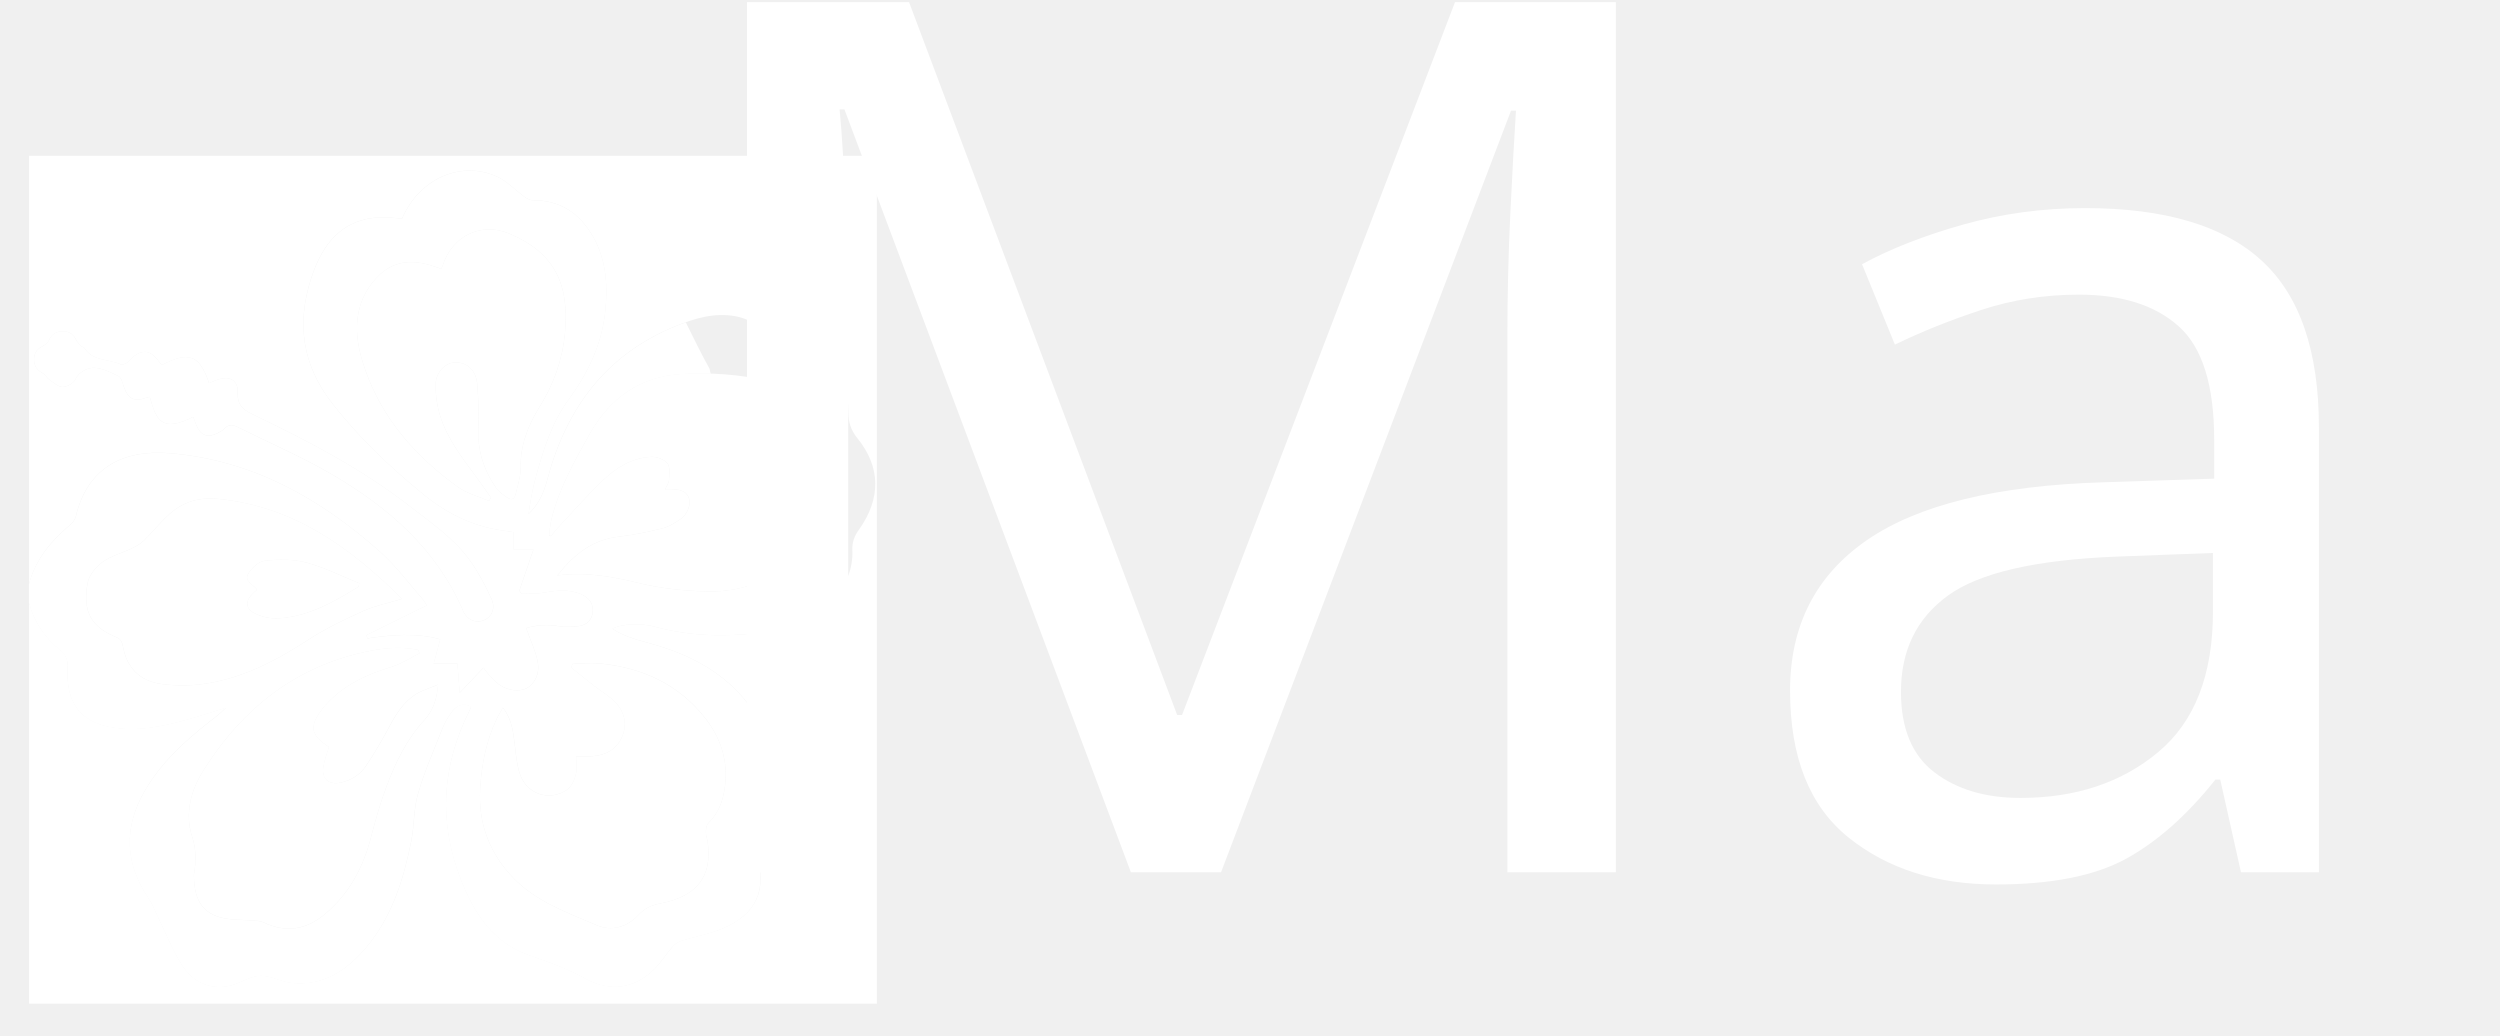
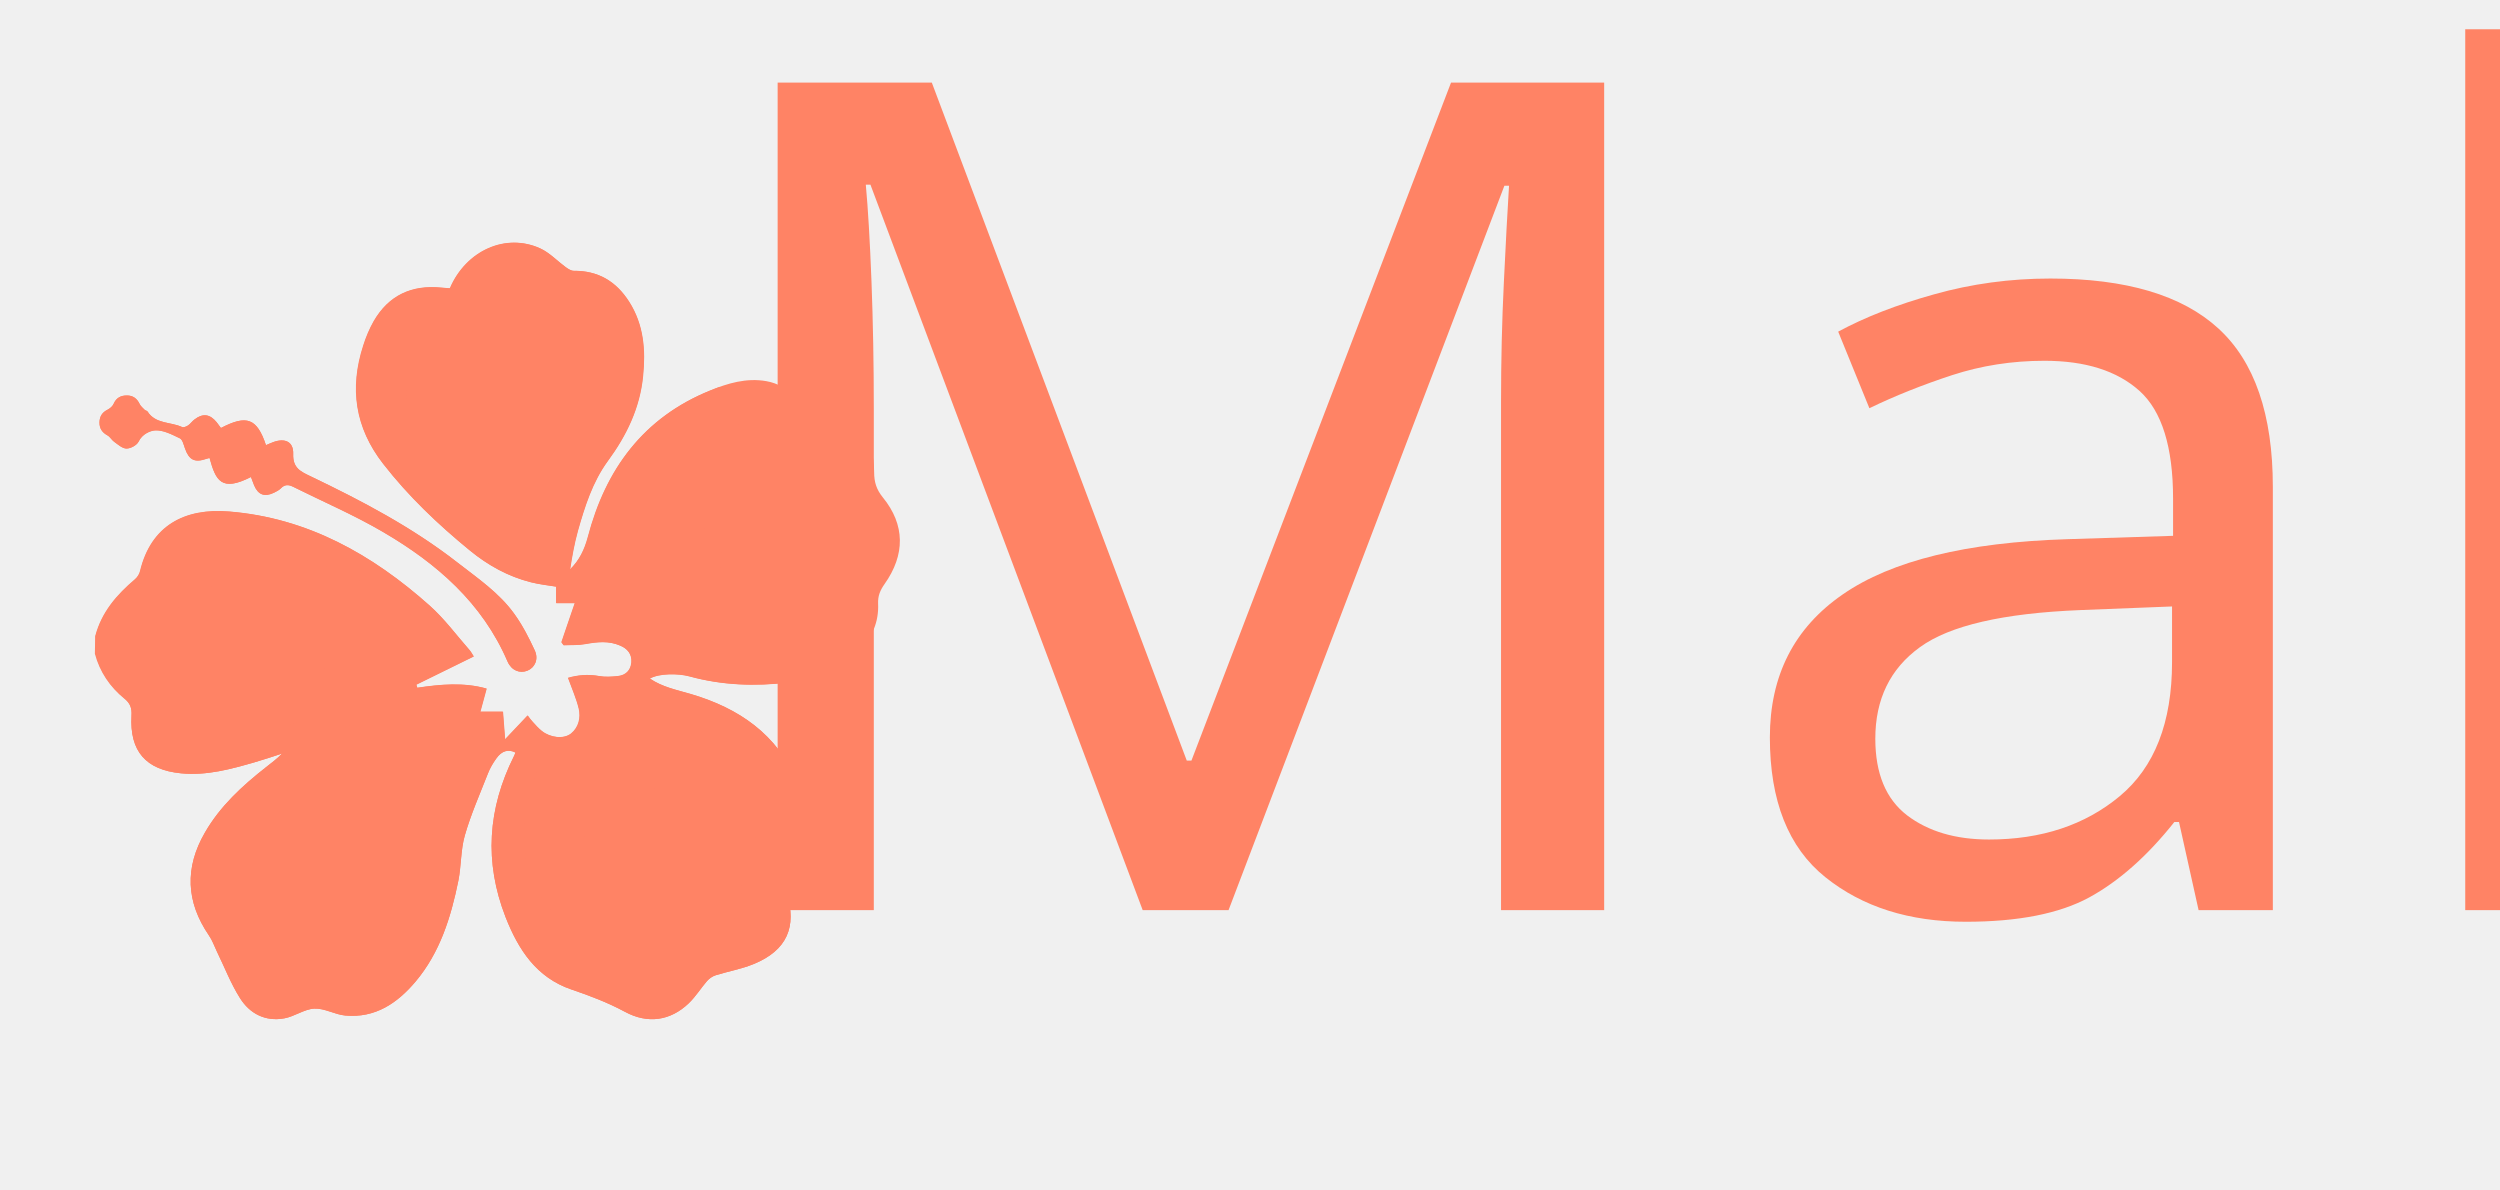
- <svg xmlns="http://www.w3.org/2000/svg" version="1.1" x="0px" y="0px" viewBox="0 0 386.37 160.07" style="enable-background:new 0 0 386.37 160.07;" xml:space="preserve">
+ <svg xmlns="http://www.w3.org/2000/svg" version="1.1" id="Layer_1" x="0px" y="0px" viewBox="0 0 151.52 72.11" style="enable-background:new 0 0 151.52 72.11;" xml:space="preserve">
  <style type="text/css">
- 	.st0{fill:#FFFFFF;}
+ 	.st0{fill:#FF8365;}
	.st1{font-family:'Boomville-Regular';}
- 	.st2{font-size:188.327px;}
+ 	.st2{font-size:70.248px;}
</style>
-   <g id="Layer_2">
- </g>
-   <g id="Layer_1">
+   <g>
    <g>
-       <path class="st0" d="M4.49,90.25c0-22.06,0-44.11,0-66.17c43.68,0,87.35,0,131.03,0c0,43.68,0,87.35,0,131.03    c-43.68,0-87.35,0-131.03,0c0-20.66,0-41.32,0-61.98c0.79,2.96,2.44,5.38,4.78,7.3c0.93,0.76,1.26,1.52,1.19,2.75    c-0.32,5.78,2.3,8.83,8.06,9.38c4.1,0.39,8.04-0.67,11.93-1.8c1.5-0.44,2.99-0.94,4.48-1.41c-0.82,0.87-1.73,1.54-2.62,2.23    c-3.86,3.03-7.44,6.33-9.93,10.63c-3.29,5.69-3.09,11.26,0.65,16.7c0.55,0.81,0.89,1.76,1.33,2.65c1.23,2.53,2.26,5.19,3.76,7.55    c1.59,2.51,4.12,3.83,7.18,3.27c1.67-0.31,3.23-1.51,4.88-1.59c1.65-0.08,3.33,0.97,5.03,1.12c4.84,0.44,8.42-1.98,11.39-5.5    c4-4.74,5.76-10.47,6.96-16.4c0.49-2.42,0.36-5,1.05-7.35c1-3.45,2.46-6.77,3.78-10.12c0.33-0.84,0.81-1.65,1.33-2.39    c0.88-1.26,1.95-1.56,3.11-0.97c-0.08,0.19-0.14,0.39-0.24,0.58c-4.27,8.51-4.86,17.18-1.36,26.13    c2.08,5.33,5.05,9.85,10.68,11.76c3,1.02,5.89,2.1,8.69,3.63c3.76,2.05,7.44,1.43,10.37-1.36c1.12-1.07,1.95-2.44,2.97-3.62    c0.36-0.41,0.89-0.77,1.41-0.93c2.07-0.65,4.25-1.03,6.24-1.85c5.31-2.19,7.03-6,5.31-11.46c-0.25-0.79-0.09-1.15,0.55-1.58    c1.83-1.24,2.83-3.03,3.16-5.2c0.61-3.99-0.49-7.7-2-11.3c-3.25-7.76-9.49-12-17.27-14.3c-2.28-0.67-4.63-1.14-6.69-2.51    c1.51-0.85,4.59-0.85,6.46-0.34c5.29,1.45,10.64,1.63,16.06,0.99c4.43-0.52,8.32-2.16,11.52-5.29c2.1-2.06,3.16-4.6,3.04-7.52    c-0.05-1.28,0.34-2.2,1.05-3.2c3.39-4.77,3.34-9.63-0.26-14.07c-1.04-1.28-1.41-2.5-1.41-4.1c0.01-5.73-2.91-9.4-8.47-10.85    c-0.84-0.22-1.73-0.25-2.55-0.5c-0.66-0.2-1.39-0.47-1.87-0.94c-1.32-1.3-2.79-2.17-4.63-2.49c-3.24-0.57-6.25,0.35-9.15,1.53    c-10.83,4.4-16.97,12.77-19.88,23.8c-0.53,2-1.36,3.79-2.89,5.26c0.31-2.12,0.69-4.21,1.27-6.24c1.14-3.98,2.38-7.96,4.85-11.34    c3.05-4.16,5.22-8.64,5.75-13.81c0.43-4.23,0.12-8.34-2.25-12.09c-2.11-3.33-5.05-5.05-9.02-5.03c-0.43,0-0.92-0.31-1.3-0.59    c-1.4-1.01-2.63-2.37-4.17-3.06c-5.61-2.55-12.04,0.35-14.67,6.49c-0.44-0.04-0.92-0.07-1.39-0.12c-4.8-0.47-8.55,1.23-10.98,5.46    c-0.71,1.23-1.25,2.59-1.69,3.94c-2.25,6.95-1.35,13.33,3.22,19.21c4.12,5.31,8.93,9.86,14.1,14.1c2.95,2.42,6.18,4.21,9.87,5.15    c1.37,0.35,2.8,0.5,4.15,0.73c0,0.92,0,1.8,0,2.69c1.17,0,2.23,0,3.02,0c-0.74,2.16-1.46,4.25-2.17,6.34    c0.11,0.16,0.23,0.33,0.34,0.49c1.17-0.06,2.37,0.02,3.51-0.19c1.92-0.36,3.81-0.55,5.65,0.23c1.17,0.49,1.96,1.38,1.84,2.72    c-0.11,1.28-0.92,2.09-2.18,2.23c-1.02,0.12-2.08,0.19-3.08,0.01c-1.79-0.32-3.49-0.16-5.03,0.3c0.62,1.72,1.35,3.31,1.74,4.98    c0.35,1.49,0.01,3.03-1.25,4.04c-1.2,0.96-3.37,0.7-4.78-0.39c-0.54-0.42-1.01-0.96-1.49-1.46c-0.26-0.28-0.47-0.6-0.82-1.05    c-1.17,1.23-2.26,2.38-3.67,3.88c-0.13-1.69-0.23-3.02-0.35-4.51c-1.09,0-2.24,0-3.67,0c0.36-1.35,0.68-2.53,1.01-3.76    c-3.71-1.04-7.47-0.7-11.25-0.14c-0.05-0.17-0.11-0.34-0.16-0.51c3.09-1.52,6.17-3.04,9.33-4.59c-0.18-0.28-0.37-0.67-0.65-0.98    c-2.15-2.45-4.11-5.13-6.53-7.28c-9.3-8.29-19.82-14.2-32.5-15.26c-7.31-0.61-12.77,2.3-14.54,9.71c-0.11,0.47-0.43,0.97-0.8,1.28    C7.98,83.51,5.51,86.37,4.49,90.25z M29.86,64.42c0.17,0.45,0.32,0.89,0.5,1.33c0.66,1.56,1.73,1.96,3.25,1.2    c0.39-0.19,0.8-0.4,1.09-0.71c0.62-0.65,1.24-0.63,1.98-0.26c4.9,2.45,9.96,4.61,14.68,7.37c8.67,5.08,16.09,11.49,20.2,21.03    c0.63,1.47,1.98,1.98,3.21,1.49c1.21-0.48,1.87-1.83,1.2-3.29c-0.93-2.04-1.99-4.07-3.29-5.89c-2.46-3.45-5.97-5.82-9.27-8.39    c-7.33-5.71-15.5-10-23.82-14c-1.6-0.77-2.93-1.33-2.85-3.63c0.07-2.02-1.35-2.65-3.27-1.93c-0.39,0.14-0.77,0.32-1.16,0.48    c-1.46-4.38-3.12-4.98-7.32-2.79c-0.23-0.31-0.45-0.63-0.7-0.92c-1.11-1.34-2.26-1.48-3.63-0.42c-0.38,0.29-0.66,0.71-1.04,0.98    c-0.27,0.18-0.72,0.36-0.96,0.25c-1.86-0.85-4.3-0.45-5.61-2.53c-0.08-0.13-0.33-0.14-0.44-0.26c-0.3-0.3-0.65-0.59-0.82-0.96    c-0.42-0.88-1.06-1.36-2.04-1.36c-1,0-1.73,0.37-2.17,1.35C7.4,52.94,6.98,53.3,6.58,53.5c-0.89,0.44-1.31,1.1-1.32,2.07    c0,0.96,0.43,1.62,1.3,2.08c0.43,0.23,0.69,0.77,1.1,1.05c0.64,0.44,1.35,1.1,2.02,1.1c0.67,0,1.67-0.55,1.95-1.14    c0.57-1.23,1.91-1.77,2.67-1.81c1.33-0.07,2.75,0.67,4.02,1.29c0.44,0.21,0.62,1.05,0.82,1.64c0.67,1.9,1.59,2.36,3.51,1.68    c0.16-0.06,0.33-0.09,0.49-0.14C24.16,65.04,25.06,66.87,29.86,64.42z" />
-       <path class="st0" d="M101.35,99.69c-2.28-0.67-4.63-1.14-6.69-2.51c1.51-0.85,4.59-0.85,6.46-0.34    c5.29,1.45,10.64,1.63,16.06,0.99c2-0.24,3.89-0.71,5.65-1.44c-0.01-2.75-1.28-5.49-2.35-8.17c-3.39,2.27-7.24,3.3-11.31,3.19    c-3.46-0.1-6.97-0.46-10.32-1.27c-4.1-1-8.14-1.79-12.71-1.21c2.61-3.31,5.45-5.53,9.51-5.99c2.28-0.26,4.54-0.74,6.77-1.3    c0.98-0.24,1.9-0.84,2.76-1.42c1.08-0.73,1.66-2.33,1.25-3.33c-0.48-1.16-1.58-1.23-2.64-1.29c-0.26-0.01-0.52,0-1,0    c0.25-0.54,0.57-0.94,0.59-1.35c0.03-0.9,0.23-2.08-0.24-2.65c-0.52-0.64-1.72-1.05-2.59-0.99c-2.86,0.17-5.26,1.62-7.27,3.52    c-2.52,2.38-4.8,5.02-7.18,7.56c-0.34,0.37-0.63,0.78-0.95,1.17c-0.1-0.03-0.2-0.06-0.3-0.09c0.12-0.83,0.17-1.67,0.37-2.48    c1.18-4.79,3.57-9.04,5.96-13.29c3.08-5.48,7.83-8.79,14.02-9.17c1.54-0.09,3.1-0.1,4.66-0.05c-0.09-0.24-0.16-0.49-0.19-0.77    c-1.31-2.34-2.47-4.76-3.68-7.19c-0.52,0.18-1.03,0.37-1.54,0.58c-10.83,4.4-16.97,12.77-19.88,23.8c-0.53,2-1.36,3.79-2.89,5.26    c0.31-2.12,0.69-4.21,1.27-6.24c1.14-3.98,2.38-7.96,4.85-11.34c3.05-4.16,5.22-8.64,5.75-13.81c0.43-4.23,0.12-8.34-2.25-12.09    c-2.11-3.33-5.05-5.05-9.02-5.03c-0.43,0-0.92-0.31-1.3-0.59c-1.4-1.01-2.63-2.37-4.17-3.06c-5.61-2.55-12.04,0.35-14.67,6.49    c-0.44-0.04-0.92-0.07-1.39-0.12c-4.8-0.47-8.55,1.23-10.98,5.46c-0.71,1.23-1.25,2.59-1.69,3.94    c-2.25,6.95-1.35,13.33,3.22,19.21c4.12,5.31,8.93,9.86,14.1,14.1c2.95,2.42,6.18,4.21,9.87,5.15c1.37,0.35,2.8,0.5,4.15,0.73    v2.69h3.02c-0.74,2.16-1.46,4.25-2.17,6.34l0.34,0.49c1.17-0.05,2.37,0.02,3.51-0.19c1.92-0.36,3.81-0.55,5.65,0.23    c1.17,0.49,1.96,1.38,1.84,2.72c-0.11,1.28-0.92,2.09-2.18,2.23c-1.02,0.12-2.08,0.19-3.08,0.01c-1.79-0.32-3.49-0.16-5.03,0.3    c0.62,1.72,1.35,3.31,1.74,4.98c0.35,1.49,0.01,3.03-1.25,4.04c-1.2,0.96-3.37,0.7-4.78-0.39c-0.54-0.42-1.01-0.96-1.49-1.46    c-0.26-0.28-0.47-0.6-0.82-1.05c-1.17,1.23-2.26,2.38-3.67,3.88c-0.13-1.69-0.23-3.02-0.35-4.51h-3.67    c0.36-1.35,0.68-2.53,1.01-3.76c-3.71-1.04-7.47-0.7-11.25-0.14c-0.05-0.17-0.11-0.34-0.16-0.51c3.09-1.52,6.17-3.04,9.33-4.59    c-0.18-0.28-0.37-0.67-0.65-0.98c-2.15-2.45-4.11-5.13-6.53-7.28c-9.3-8.29-19.82-14.2-32.5-15.26    c-7.31-0.61-12.77,2.3-14.54,9.71c-0.11,0.47-0.43,0.97-0.8,1.28c-2.98,2.51-5.45,5.37-6.47,9.25v2.88    c0.79,2.96,2.44,5.38,4.78,7.3c0.93,0.76,1.26,1.52,1.19,2.75c-0.32,5.78,2.3,8.83,8.06,9.38c4.1,0.39,8.04-0.67,11.93-1.8    c1.5-0.44,2.99-0.94,4.48-1.41c-0.82,0.87-1.73,1.54-2.62,2.23c-3.86,3.03-7.44,6.33-9.93,10.63c-3.29,5.69-3.09,11.26,0.65,16.7    c0.55,0.81,0.89,1.76,1.33,2.65c1.23,2.53,2.26,5.19,3.76,7.55c1.59,2.51,4.12,3.83,7.18,3.27c1.67-0.31,3.23-1.51,4.88-1.59    c1.65-0.08,3.33,0.97,5.03,1.12c4.84,0.44,8.42-1.98,11.39-5.5c4-4.74,5.76-10.47,6.96-16.4c0.49-2.42,0.36-5,1.05-7.35    c1-3.45,2.46-6.77,3.78-10.12c0.33-0.84,0.81-1.65,1.33-2.39c0.88-1.26,1.95-1.56,3.11-0.97c-0.08,0.19-0.14,0.39-0.24,0.58    c-4.27,8.51-4.86,17.18-1.36,26.13c2.08,5.33,5.05,9.85,10.68,11.76c3,1.02,5.89,2.1,8.69,3.63c3.76,2.05,7.44,1.43,10.37-1.36    c1.12-1.07,1.95-2.44,2.97-3.62c0.36-0.41,0.89-0.77,1.41-0.93c2.07-0.65,4.25-1.03,6.24-1.85c5.31-2.19,7.03-6,5.31-11.46    c-0.25-0.79-0.09-1.15,0.55-1.58c1.83-1.24,2.83-3.03,3.16-5.2c0.61-3.99-0.49-7.7-2-11.3    C115.37,106.23,109.13,101.98,101.35,99.69z M79.68,76.41c-0.16,0.75-0.68,0.91-1.26,0.51c-0.63-0.44-1.32-0.9-1.75-1.52    c-1.94-2.79-2.91-5.87-2.74-9.33c0.11-2.21,0-4.44-0.17-6.65c-0.17-2.18-1.54-3.44-3.4-3.41c-1.49,0.02-3,1.48-3.03,3.37    c-0.03,1.61,0.21,3.29,0.68,4.84c1.09,3.55,3.36,6.46,5.53,9.41c0.8,1.08,1.56,2.18,2.34,3.28c-0.1,0.17-0.21,0.34-0.31,0.51    c-1.61-0.7-3.4-1.15-4.79-2.15C64.29,70.6,59.12,64.8,56.44,57.13c-1.01-2.88-1.67-5.87-1-8.98c0.47-2.2,1.55-4.05,3.15-5.61    c2.2-2.13,4.82-2.41,7.65-1.63c0.63,0.17,1.24,0.4,1.93,0.63c0.09-0.18,0.2-0.35,0.26-0.55c1.46-4.5,5.91-6.74,10.29-4.88    c7.04,2.98,9.29,7.83,8.59,15.4c-0.38,4.1-1.75,7.88-3.92,11.37c-1.8,2.89-2.99,5.95-2.93,9.46    C80.48,73.69,79.97,75.06,79.68,76.41z M30.86,105.78c-1.96,0.23-4.01,0.2-5.97-0.08c-3.35-0.47-5.34-2.56-5.92-5.9    c-0.13-0.75-0.43-1.09-1.11-1.37c-4.62-1.88-4.88-4.91-4.34-8.26c0.2-1.21,1.26-2.54,2.3-3.29c1.37-0.99,3.13-1.44,4.68-2.19    c0.67-0.32,1.33-0.75,1.85-1.26c1.33-1.31,2.49-2.81,3.89-4.03c2.14-1.87,4.56-2.6,7.57-2.29c11.58,1.19,20.28,7.46,28.33,15.45    c-2.13,0.65-4.12,1.03-5.92,1.84c-2.92,1.32-5.85,2.7-8.52,4.44C42.5,102.22,37.11,105.04,30.86,105.78z M65.56,111.32    c-2.77,3.02-4.48,6.62-5.88,10.38c-0.94,2.52-1.68,5.12-2.35,7.72c-1.21,4.68-3.39,8.75-7.14,11.88    c-2.88,2.41-6.03,2.91-9.48,1.25c-0.47-0.23-1.07-0.24-1.61-0.28c-1.34-0.11-2.7-0.07-4.03-0.27c-4.29-0.65-5.09-3.57-5.1-6.82    c0-0.04,0.02-0.09,0.02-0.13c0.33-1.95,0.35-3.77-0.31-5.78c-1.15-3.53-0.16-7.15,1.73-10.15c6.09-9.69,14.49-16.35,25.98-18.56    c2.4-0.46,4.83-0.62,7.24-0.11c0.07,0.17,0.13,0.34,0.2,0.51c-1.41,0.7-2.75,1.62-4.23,2.07c-3.9,1.18-7.49,2.82-10.27,5.9    c-0.17,0.19-0.34,0.39-0.5,0.6c-2.1,2.71-1.87,4.09,1,5.91c-0.3,1.02-0.7,2.03-0.87,3.08c-0.29,1.84,0.83,2.82,2.65,2.44    c1.65-0.34,3.04-1.24,3.95-2.6c1.34-1.97,2.53-4.05,3.65-6.15c1.02-1.91,2.16-3.71,4-4.89c0.97-0.62,2.14-0.95,3.48-1.51    C67.53,108.19,66.84,109.92,65.56,111.32z M111.77,123.03c-0.38,1.61-1.1,2.99-2.29,4.17c-0.31,0.3-0.38,0.93-0.39,1.41    c-0.01,0.51,0.21,1.02,0.28,1.53c0.75,5.24-1.61,8.39-7.27,9.48c-1.38,0.27-2.44,0.72-3.42,1.78c-1.75,1.87-4.14,2.59-6.46,1.59    c-4.57-1.96-9.37-3.64-12.93-7.35c-3.67-3.82-5.39-8.41-5.08-13.77c0.22-3.74,0.93-7.33,2.53-10.72c0.2-0.43,0.45-0.84,0.68-1.27    c0.06-0.11,0.13-0.22,0.3-0.52c1.44,1.86,1.6,3.81,1.84,5.74c0.19,1.54,0.31,3.14,0.82,4.59c1.07,3.07,4.58,4.2,7.26,2.36    c0.68-0.47,1.14-1.5,1.36-2.36c0.23-0.89,0.05-1.89,0.05-2.81c0.77,0,1.62,0.05,2.47-0.01c2-0.14,3.67-0.97,4.54-2.82    c0.92-1.95,0.55-3.91-0.9-5.46c-0.96-1.02-2.24-1.75-3.37-2.63c-1.17-0.92-2.33-1.86-3.5-2.79c0.07-0.19,0.14-0.39,0.2-0.58    c1.35-0.03,2.71-0.19,4.04-0.07c6.61,0.6,12.3,3.17,16.46,8.45C111.74,114.49,112.81,118.56,111.77,123.03z" />
-       <path class="st0" d="M29.86,64.42c-4.8,2.44-5.7,0.61-6.72-3.1c-0.16,0.05-0.33,0.08-0.49,0.14c-1.92,0.67-2.83,0.22-3.51-1.68    c-0.21-0.58-0.38-1.42-0.82-1.64c-1.28-0.62-2.7-1.36-4.02-1.29c-0.76,0.04-2.09,0.58-2.67,1.81c-0.27,0.58-1.27,1.14-1.95,1.14    c-0.67,0-1.38-0.65-2.02-1.1c-0.41-0.29-0.67-0.82-1.1-1.05c-0.87-0.46-1.3-1.12-1.3-2.08c0-0.96,0.43-1.63,1.32-2.07    c0.4-0.2,0.82-0.56,0.99-0.95c0.44-0.98,1.17-1.36,2.17-1.35c0.97,0,1.62,0.48,2.04,1.36c0.17,0.37,0.52,0.66,0.82,0.96    c0.12,0.12,0.36,0.13,0.44,0.26c1.31,2.08,3.75,1.67,5.61,2.53c0.24,0.11,0.7-0.07,0.96-0.25c0.39-0.26,0.67-0.69,1.04-0.98    c1.37-1.06,2.52-0.92,3.63,0.42c0.25,0.3,0.47,0.62,0.7,0.92c4.19-2.19,5.86-1.58,7.32,2.79c0.39-0.16,0.77-0.33,1.16-0.48    c1.92-0.71,3.35-0.08,3.27,1.93c-0.08,2.3,1.25,2.86,2.85,3.63c8.33,4.01,16.5,8.29,23.82,14c3.3,2.57,6.81,4.94,9.27,8.39    c1.3,1.82,2.36,3.85,3.29,5.89c0.66,1.46,0.01,2.81-1.2,3.29c-1.23,0.49-2.58-0.02-3.21-1.49c-4.11-9.54-11.53-15.95-20.2-21.03    c-4.72-2.76-9.78-4.93-14.68-7.37c-0.74-0.37-1.37-0.39-1.98,0.26c-0.29,0.31-0.7,0.52-1.09,0.71c-1.53,0.76-2.59,0.36-3.25-1.2    C30.18,65.32,30.03,64.87,29.86,64.42z" />
-       <path class="st0" d="M77.71,109.37c1.44,1.86,1.6,3.81,1.84,5.74c0.19,1.54,0.31,3.14,0.82,4.59c1.07,3.07,4.58,4.2,7.26,2.36    c0.68-0.47,1.14-1.5,1.36-2.36c0.23-0.89,0.05-1.89,0.05-2.81c0.77,0,1.62,0.05,2.47-0.01c2-0.14,3.67-0.97,4.54-2.82    c0.92-1.95,0.55-3.91-0.9-5.46c-0.96-1.02-2.24-1.75-3.37-2.63c-1.17-0.92-2.33-1.86-3.5-2.79c0.07-0.19,0.14-0.39,0.2-0.58    c1.35-0.03,2.71-0.19,4.04-0.07c6.61,0.6,12.3,3.17,16.46,8.45c2.76,3.51,3.83,7.57,2.79,12.05c-0.38,1.61-1.1,2.99-2.29,4.17    c-0.31,0.3-0.38,0.93-0.39,1.41c-0.01,0.51,0.21,1.02,0.28,1.53c0.75,5.24-1.61,8.39-7.27,9.48c-1.38,0.27-2.44,0.72-3.42,1.78    c-1.75,1.87-4.14,2.59-6.46,1.59c-4.57-1.96-9.37-3.64-12.93-7.35c-3.67-3.82-5.39-8.41-5.08-13.77    c0.22-3.74,0.93-7.33,2.53-10.72c0.2-0.43,0.45-0.84,0.68-1.27C77.47,109.77,77.54,109.66,77.71,109.37z" />
-       <path class="st0" d="M84.85,82.74c0.12-0.83,0.17-1.67,0.37-2.48c1.18-4.79,3.57-9.04,5.96-13.29c3.08-5.48,7.83-8.79,14.02-9.17    c4.45-0.27,9.07,0.07,13.43,1.02c5.44,1.19,6.94,5.01,6.32,10.51c-0.33,2.97-1.19,4.48-3.76,7.81c0.6,0.87,1.27,1.72,1.81,2.65    c1.75,2.98,1.26,5.6-1.48,7.71c-3.63,2.79-7.85,4.03-12.34,3.91c-3.46-0.1-6.97-0.46-10.32-1.27c-4.1-1-8.14-1.79-12.71-1.21    c2.61-3.31,5.45-5.53,9.51-5.99c2.28-0.26,4.54-0.74,6.77-1.3c0.98-0.24,1.9-0.84,2.76-1.42c1.08-0.73,1.66-2.33,1.25-3.33    c-0.48-1.16-1.58-1.23-2.64-1.29c-0.26-0.01-0.52,0-1,0c0.25-0.54,0.57-0.94,0.59-1.35c0.03-0.9,0.23-2.08-0.24-2.65    c-0.52-0.64-1.72-1.05-2.59-0.99c-2.86,0.17-5.26,1.62-7.27,3.52c-2.52,2.38-4.8,5.02-7.18,7.56c-0.34,0.37-0.63,0.78-0.95,1.17    C85.06,82.8,84.96,82.77,84.85,82.74z" />
-       <path class="st0" d="M64.85,100.96c-1.41,0.7-2.75,1.62-4.23,2.07c-3.9,1.18-7.49,2.82-10.27,5.9c-0.17,0.19-0.34,0.39-0.5,0.6    c-2.1,2.71-1.87,4.09,1,5.91c-0.3,1.02-0.7,2.03-0.87,3.08c-0.29,1.84,0.83,2.82,2.65,2.44c1.65-0.34,3.04-1.24,3.95-2.6    c1.33-1.97,2.53-4.05,3.65-6.15c1.02-1.91,2.16-3.71,4-4.89c0.97-0.62,2.14-0.94,3.48-1.51c-0.19,2.37-0.87,4.11-2.15,5.5    c-2.77,3.02-4.48,6.62-5.88,10.38c-0.94,2.52-1.68,5.12-2.35,7.72c-1.21,4.68-3.39,8.75-7.14,11.88    c-2.88,2.41-6.03,2.91-9.48,1.25c-0.47-0.23-1.07-0.24-1.61-0.28c-1.34-0.11-2.7-0.07-4.03-0.27c-4.29-0.65-5.09-3.57-5.1-6.82    c0-0.04,0.02-0.09,0.02-0.13c0.33-1.95,0.35-3.77-0.31-5.78c-1.15-3.53-0.16-7.15,1.73-10.15c6.09-9.69,14.49-16.35,25.98-18.56    c2.4-0.46,4.83-0.62,7.24-0.11C64.71,100.62,64.78,100.79,64.85,100.96z" />
-       <path class="st0" d="M75.56,77.42c-1.61-0.7-3.4-1.15-4.79-2.15C64.29,70.6,59.12,64.8,56.44,57.13c-1.01-2.88-1.67-5.87-1-8.98    c0.47-2.2,1.55-4.05,3.15-5.61c2.2-2.13,4.82-2.41,7.65-1.63c0.63,0.17,1.24,0.4,1.93,0.63c0.09-0.18,0.2-0.35,0.26-0.55    c1.46-4.5,5.91-6.74,10.29-4.88c7.04,2.98,9.29,7.83,8.59,15.4c-0.38,4.1-1.75,7.88-3.92,11.37c-1.8,2.89-2.99,5.95-2.93,9.46    c0.02,1.35-0.48,2.72-0.78,4.07c-0.16,0.75-0.68,0.91-1.26,0.51c-0.63-0.44-1.32-0.9-1.75-1.52c-1.94-2.79-2.91-5.87-2.74-9.33    c0.11-2.21,0-4.44-0.17-6.65c-0.17-2.18-1.54-3.44-3.4-3.41c-1.49,0.02-3,1.48-3.03,3.37c-0.03,1.61,0.21,3.29,0.68,4.84    c1.09,3.55,3.36,6.46,5.53,9.41c0.8,1.08,1.56,2.18,2.34,3.28C75.77,77.07,75.67,77.25,75.56,77.42z" />
-       <path class="st0" d="M62.15,92.55c-2.13,0.65-4.12,1.03-5.92,1.84c-2.92,1.32-5.85,2.7-8.52,4.44c-5.2,3.39-10.6,6.21-16.84,6.95    c-1.96,0.23-4.01,0.2-5.97-0.08c-3.35-0.47-5.34-2.56-5.92-5.9c-0.13-0.75-0.43-1.09-1.11-1.37c-4.62-1.88-4.88-4.91-4.34-8.26    c0.2-1.21,1.26-2.54,2.3-3.29c1.37-0.99,3.13-1.44,4.68-2.19c0.67-0.32,1.33-0.75,1.85-1.26c1.33-1.31,2.49-2.81,3.89-4.03    c2.14-1.87,4.56-2.6,7.57-2.29C45.4,78.29,54.09,84.56,62.15,92.55z M55.42,90.67c0.03-0.18,0.07-0.35,0.1-0.53    c-2.72-1.1-5.37-2.45-8.18-3.2c-2.03-0.54-4.3-0.5-6.41-0.28c-0.95,0.1-2.06,1.14-2.59,2.05c-0.58,1,0.66,1.61,1.29,2.28    c0.03,0.03,0.03,0.08,0.07,0.18c-0.17,0.15-0.37,0.31-0.55,0.48c-1.26,1.2-1.29,2.38,0.23,3.15c1.09,0.55,2.48,0.84,3.71,0.76    C47.7,95.27,51.59,93.03,55.42,90.67z" />
-       <path class="st0" d="M55.42,90.67c-3.82,2.35-7.71,4.6-12.33,4.89c-1.23,0.08-2.61-0.21-3.71-0.76c-1.52-0.77-1.49-1.95-0.23-3.15    c0.18-0.17,0.38-0.33,0.55-0.48c-0.04-0.1-0.04-0.15-0.07-0.18c-0.64-0.67-1.88-1.28-1.29-2.28c0.53-0.91,1.64-1.95,2.59-2.05    c2.11-0.23,4.38-0.27,6.41,0.28c2.81,0.75,5.46,2.11,8.18,3.2C55.48,90.32,55.45,90.5,55.42,90.67z" />
+       <path class="st0" d="M5.75,39.62c0.29,1.1,0.91,2.01,1.78,2.72C7.88,42.62,8,42.9,7.97,43.37c-0.12,2.16,0.86,3.29,3.01,3.5    c1.53,0.15,3-0.25,4.45-0.67c0.56-0.16,1.12-0.35,1.67-0.53c-0.31,0.32-0.65,0.57-0.98,0.83c-1.44,1.13-2.78,2.36-3.7,3.96    c-1.23,2.12-1.15,4.2,0.24,6.23c0.21,0.3,0.33,0.66,0.49,0.99c0.46,0.94,0.84,1.94,1.4,2.82c0.59,0.94,1.54,1.43,2.68,1.22    c0.62-0.11,1.21-0.56,1.82-0.59c0.62-0.03,1.24,0.36,1.88,0.42c1.81,0.16,3.14-0.74,4.25-2.05c1.49-1.77,2.15-3.91,2.6-6.12    c0.18-0.9,0.14-1.86,0.39-2.74c0.37-1.29,0.92-2.53,1.41-3.78c0.12-0.31,0.3-0.61,0.5-0.89c0.33-0.47,0.73-0.58,1.16-0.36    c-0.03,0.07-0.05,0.15-0.09,0.22c-1.59,3.18-1.81,6.41-0.51,9.75c0.78,1.99,1.88,3.67,3.99,4.39c1.12,0.38,2.2,0.79,3.24,1.35    c1.4,0.76,2.77,0.54,3.87-0.51c0.42-0.4,0.73-0.91,1.11-1.35c0.13-0.15,0.33-0.29,0.52-0.35c0.77-0.24,1.58-0.38,2.33-0.69    c1.98-0.82,2.62-2.24,1.98-4.28c-0.09-0.29-0.03-0.43,0.21-0.59c0.68-0.46,1.06-1.13,1.18-1.94c0.23-1.49-0.18-2.87-0.75-4.21    c-1.21-2.89-3.54-4.48-6.44-5.33c-0.85-0.25-1.73-0.42-2.49-0.94c0.56-0.32,1.71-0.32,2.41-0.13c1.97,0.54,3.97,0.61,5.99,0.37    c1.65-0.19,3.1-0.8,4.3-1.97c0.78-0.77,1.18-1.72,1.13-2.81c-0.02-0.48,0.13-0.82,0.39-1.19c1.26-1.78,1.25-3.59-0.1-5.25    c-0.39-0.48-0.53-0.93-0.53-1.53c0-2.14-1.08-3.51-3.16-4.05c-0.31-0.08-0.64-0.09-0.95-0.19c-0.25-0.08-0.52-0.18-0.7-0.35    c-0.49-0.48-1.04-0.81-1.73-0.93c-1.21-0.21-2.33,0.13-3.41,0.57c-4.04,1.64-6.33,4.76-7.41,8.88c-0.2,0.75-0.51,1.41-1.08,1.96    c0.12-0.79,0.26-1.57,0.47-2.33c0.42-1.48,0.89-2.97,1.81-4.23c1.14-1.55,1.95-3.22,2.14-5.15c0.16-1.58,0.05-3.11-0.84-4.51    c-0.79-1.24-1.88-1.89-3.36-1.88c-0.16,0-0.34-0.12-0.48-0.22c-0.52-0.38-0.98-0.88-1.55-1.14c-2.09-0.95-4.49,0.13-5.47,2.42    c-0.17-0.01-0.34-0.03-0.52-0.04c-1.79-0.18-3.19,0.46-4.1,2.04c-0.26,0.46-0.47,0.96-0.63,1.47c-0.84,2.59-0.5,4.97,1.2,7.16    c1.54,1.98,3.33,3.68,5.26,5.26c1.1,0.9,2.31,1.57,3.68,1.92c0.51,0.13,1.04,0.19,1.55,0.27c0,0.34,0,0.67,0,1    c0.44,0,0.83,0,1.13,0c-0.28,0.8-0.54,1.59-0.81,2.37c0.04,0.06,0.09,0.12,0.13,0.18c0.44-0.02,0.88,0.01,1.31-0.07    c0.72-0.13,1.42-0.21,2.11,0.09c0.44,0.18,0.73,0.51,0.69,1.02c-0.04,0.48-0.34,0.78-0.81,0.83c-0.38,0.04-0.78,0.07-1.15,0    c-0.67-0.12-1.3-0.06-1.88,0.11c0.23,0.64,0.5,1.24,0.65,1.86c0.13,0.55,0,1.13-0.46,1.51c-0.45,0.36-1.26,0.26-1.78-0.15    c-0.2-0.16-0.38-0.36-0.55-0.55c-0.1-0.1-0.18-0.22-0.31-0.39c-0.44,0.46-0.84,0.89-1.37,1.45c-0.05-0.63-0.09-1.13-0.13-1.68    c-0.41,0-0.84,0-1.37,0c0.14-0.5,0.25-0.94,0.38-1.4c-1.38-0.39-2.79-0.26-4.2-0.05c-0.02-0.06-0.04-0.13-0.06-0.19    c1.15-0.57,2.3-1.13,3.48-1.71c-0.07-0.1-0.14-0.25-0.24-0.37c-0.8-0.91-1.53-1.91-2.44-2.72c-3.47-3.09-7.39-5.3-12.12-5.69    c-2.73-0.23-4.76,0.86-5.42,3.62c-0.04,0.17-0.16,0.36-0.3,0.48c-1.11,0.94-2.03,2-2.41,3.45 M54.62,13.86 M15.21,28.91    c0.06,0.17,0.12,0.33,0.19,0.5c0.25,0.58,0.64,0.73,1.21,0.45c0.14-0.07,0.3-0.15,0.41-0.26c0.23-0.24,0.46-0.24,0.74-0.1    c1.83,0.91,3.72,1.72,5.47,2.75c3.23,1.89,6,4.29,7.53,7.84c0.24,0.55,0.74,0.74,1.2,0.56c0.45-0.18,0.7-0.68,0.45-1.23    c-0.35-0.76-0.74-1.52-1.23-2.2c-0.92-1.29-2.23-2.17-3.46-3.13c-2.73-2.13-5.78-3.73-8.89-5.22c-0.6-0.29-1.09-0.5-1.06-1.35    c0.03-0.75-0.5-0.99-1.22-0.72c-0.15,0.05-0.29,0.12-0.43,0.18c-0.54-1.63-1.16-1.86-2.73-1.04c-0.09-0.11-0.17-0.23-0.26-0.35    c-0.41-0.5-0.84-0.55-1.35-0.16c-0.14,0.11-0.24,0.27-0.39,0.36c-0.1,0.07-0.27,0.14-0.36,0.09c-0.69-0.32-1.6-0.17-2.09-0.94    c-0.03-0.05-0.12-0.05-0.17-0.1c-0.11-0.11-0.24-0.22-0.31-0.36c-0.16-0.33-0.4-0.51-0.76-0.51c-0.37,0-0.65,0.14-0.81,0.5    c-0.06,0.15-0.22,0.28-0.37,0.36C6.19,25,6.04,25.25,6.03,25.61c0,0.36,0.16,0.6,0.48,0.78c0.16,0.09,0.26,0.29,0.41,0.39    c0.24,0.17,0.5,0.41,0.75,0.41c0.25,0,0.62-0.21,0.73-0.42c0.21-0.46,0.71-0.66,1-0.68c0.49-0.03,1.02,0.25,1.5,0.48    c0.16,0.08,0.23,0.39,0.31,0.61c0.25,0.71,0.59,0.88,1.31,0.63c0.06-0.02,0.12-0.03,0.18-0.05    C13.08,29.14,13.42,29.82,15.21,28.91z" />
+       <path class="st0" d="M41.87,42.06c-0.85-0.25-1.73-0.42-2.49-0.94c0.56-0.32,1.71-0.32,2.41-0.13c1.97,0.54,3.97,0.61,5.99,0.37    c0.75-0.09,1.45-0.26,2.11-0.54c-0.01-1.03-0.48-2.05-0.88-3.05c-1.26,0.85-2.7,1.23-4.22,1.19c-1.29-0.04-2.6-0.17-3.85-0.48    c-1.53-0.37-3.04-0.67-4.74-0.45c0.97-1.23,2.03-2.06,3.55-2.24c0.85-0.1,1.69-0.28,2.53-0.48c0.37-0.09,0.71-0.32,1.03-0.53    c0.4-0.27,0.62-0.87,0.46-1.24c-0.18-0.43-0.59-0.46-0.98-0.48c-0.1-0.01-0.19,0-0.37,0c0.09-0.2,0.21-0.35,0.22-0.5    c0.01-0.34,0.09-0.77-0.09-0.99c-0.19-0.24-0.64-0.39-0.97-0.37c-1.07,0.06-1.96,0.6-2.71,1.31c-0.94,0.89-1.79,1.87-2.68,2.82    c-0.13,0.14-0.24,0.29-0.35,0.44c-0.04-0.01-0.08-0.02-0.11-0.03c0.04-0.31,0.06-0.62,0.14-0.92c0.44-1.79,1.33-3.37,2.22-4.96    c1.15-2.05,2.92-3.28,5.23-3.42c0.57-0.03,1.16-0.04,1.74-0.02c-0.03-0.09-0.06-0.18-0.07-0.29c-0.49-0.87-0.92-1.78-1.37-2.68    c-0.19,0.07-0.38,0.14-0.57,0.22c-4.04,1.64-6.33,4.76-7.41,8.88c-0.2,0.75-0.51,1.41-1.08,1.96c0.12-0.79,0.26-1.57,0.47-2.33    c0.42-1.48,0.89-2.97,1.81-4.23c1.14-1.55,1.95-3.22,2.14-5.15c0.16-1.58,0.05-3.11-0.84-4.51c-0.79-1.24-1.88-1.89-3.36-1.87    c-0.16,0-0.34-0.12-0.48-0.22c-0.52-0.38-0.98-0.88-1.55-1.14c-2.09-0.95-4.49,0.13-5.47,2.42c-0.17-0.01-0.34-0.03-0.52-0.04    c-1.79-0.18-3.19,0.46-4.1,2.04c-0.26,0.46-0.47,0.96-0.63,1.47c-0.84,2.59-0.5,4.97,1.2,7.16c1.54,1.98,3.33,3.68,5.26,5.26    c1.1,0.9,2.31,1.57,3.68,1.92c0.51,0.13,1.04,0.19,1.55,0.27v1h1.13c-0.28,0.8-0.54,1.59-0.81,2.37l0.13,0.18    c0.44-0.02,0.88,0.01,1.31-0.07c0.72-0.13,1.42-0.21,2.11,0.09c0.44,0.18,0.73,0.51,0.69,1.02c-0.04,0.48-0.34,0.78-0.81,0.83    c-0.38,0.04-0.78,0.07-1.15,0c-0.67-0.12-1.3-0.06-1.88,0.11c0.23,0.64,0.5,1.24,0.65,1.86c0.13,0.55,0,1.13-0.46,1.51    c-0.45,0.36-1.26,0.26-1.78-0.15c-0.2-0.16-0.38-0.36-0.55-0.55c-0.1-0.1-0.18-0.22-0.31-0.39c-0.44,0.46-0.84,0.89-1.37,1.45    c-0.05-0.63-0.09-1.13-0.13-1.68h-1.37c0.14-0.5,0.25-0.94,0.38-1.4c-1.38-0.39-2.79-0.26-4.2-0.05    c-0.02-0.06-0.04-0.13-0.06-0.19c1.15-0.57,2.3-1.13,3.48-1.71c-0.07-0.1-0.14-0.25-0.24-0.37c-0.8-0.91-1.53-1.91-2.44-2.72    c-3.47-3.09-7.39-5.3-12.12-5.69c-2.73-0.23-4.76,0.86-5.42,3.62c-0.04,0.17-0.16,0.36-0.3,0.48c-1.11,0.94-2.03,2-2.41,3.45v1.07    c0.29,1.1,0.91,2.01,1.78,2.72C7.88,42.62,8,42.9,7.97,43.37c-0.12,2.16,0.86,3.29,3.01,3.5c1.53,0.15,3-0.25,4.45-0.67    c0.56-0.16,1.12-0.35,1.67-0.53c-0.31,0.32-0.65,0.57-0.98,0.83c-1.44,1.13-2.78,2.36-3.7,3.96c-1.23,2.12-1.15,4.2,0.24,6.23    c0.21,0.3,0.33,0.66,0.49,0.99c0.46,0.94,0.84,1.94,1.4,2.82c0.59,0.94,1.54,1.43,2.68,1.22c0.62-0.11,1.21-0.56,1.82-0.59    c0.62-0.03,1.24,0.36,1.88,0.42c1.81,0.16,3.14-0.74,4.25-2.05c1.49-1.77,2.15-3.91,2.6-6.12c0.18-0.9,0.14-1.86,0.39-2.74    c0.37-1.29,0.92-2.53,1.41-3.78c0.12-0.31,0.3-0.61,0.5-0.89c0.33-0.47,0.73-0.58,1.16-0.36c-0.03,0.07-0.05,0.15-0.09,0.22    c-1.59,3.18-1.81,6.41-0.51,9.75c0.78,1.99,1.88,3.67,3.99,4.39c1.12,0.38,2.2,0.79,3.24,1.35c1.4,0.76,2.77,0.54,3.87-0.51    c0.42-0.4,0.73-0.91,1.11-1.35c0.13-0.15,0.33-0.29,0.52-0.35c0.77-0.24,1.58-0.38,2.33-0.69c1.98-0.82,2.62-2.24,1.98-4.28    c-0.09-0.29-0.03-0.43,0.21-0.59c0.68-0.46,1.06-1.13,1.18-1.94c0.23-1.49-0.18-2.87-0.75-4.21    C47.11,44.5,44.78,42.92,41.87,42.06z M33.79,33.38c-0.06,0.28-0.26,0.34-0.47,0.19c-0.24-0.16-0.49-0.34-0.65-0.57    c-0.72-1.04-1.08-2.19-1.02-3.48c0.04-0.82,0-1.66-0.06-2.48c-0.06-0.81-0.57-1.28-1.27-1.27c-0.56,0.01-1.12,0.55-1.13,1.26    c-0.01,0.6,0.08,1.23,0.25,1.8c0.41,1.32,1.25,2.41,2.06,3.51c0.3,0.4,0.58,0.81,0.87,1.22c-0.04,0.06-0.08,0.13-0.12,0.19    c-0.6-0.26-1.27-0.43-1.79-0.8c-2.42-1.74-4.35-3.9-5.35-6.77c-0.38-1.07-0.62-2.19-0.37-3.35c0.18-0.82,0.58-1.51,1.18-2.09    c0.82-0.8,1.8-0.9,2.85-0.61c0.23,0.06,0.46,0.15,0.72,0.23c0.03-0.07,0.08-0.13,0.1-0.2c0.54-1.68,2.21-2.51,3.84-1.82    c2.63,1.11,3.47,2.92,3.2,5.74c-0.14,1.53-0.65,2.94-1.46,4.24c-0.67,1.08-1.11,2.22-1.09,3.53    C34.09,32.37,33.9,32.88,33.79,33.38z M15.58,44.33c-0.73,0.09-1.5,0.07-2.23-0.03c-1.25-0.18-1.99-0.96-2.21-2.2    c-0.05-0.28-0.16-0.41-0.42-0.51c-1.72-0.7-1.82-1.83-1.62-3.08c0.07-0.45,0.47-0.95,0.86-1.23c0.51-0.37,1.17-0.54,1.75-0.82    c0.25-0.12,0.49-0.28,0.69-0.47c0.5-0.49,0.93-1.05,1.45-1.5c0.8-0.7,1.7-0.97,2.82-0.86c4.32,0.45,7.56,2.78,10.57,5.76    c-0.8,0.24-1.54,0.38-2.21,0.69c-1.09,0.49-2.18,1.01-3.18,1.66C19.92,43.01,17.91,44.06,15.58,44.33z M28.53,46.4    c-1.03,1.12-1.67,2.47-2.19,3.87c-0.35,0.94-0.63,1.91-0.88,2.88c-0.45,1.75-1.26,3.26-2.66,4.43c-1.08,0.9-2.25,1.08-3.54,0.47    c-0.18-0.09-0.4-0.09-0.6-0.11c-0.5-0.04-1.01-0.03-1.5-0.1c-1.6-0.24-1.9-1.33-1.9-2.54c0-0.02,0.01-0.03,0.01-0.05    c0.12-0.73,0.13-1.4-0.11-2.16c-0.43-1.32-0.06-2.67,0.64-3.79c2.27-3.61,5.41-6.1,9.69-6.92c0.89-0.17,1.8-0.23,2.7-0.04    c0.02,0.06,0.05,0.13,0.07,0.19c-0.52,0.26-1.02,0.61-1.58,0.77c-1.46,0.44-2.79,1.05-3.83,2.2c-0.07,0.07-0.13,0.15-0.19,0.22    c-0.78,1.01-0.7,1.53,0.37,2.21c-0.11,0.38-0.26,0.76-0.32,1.15c-0.11,0.68,0.31,1.05,0.99,0.91c0.62-0.13,1.13-0.46,1.47-0.97    c0.5-0.74,0.94-1.51,1.36-2.29c0.38-0.71,0.81-1.39,1.49-1.82c0.36-0.23,0.8-0.35,1.3-0.56C29.26,45.23,29,45.88,28.53,46.4z     M45.76,50.77c-0.14,0.6-0.41,1.12-0.85,1.56c-0.11,0.11-0.14,0.35-0.14,0.53c0,0.19,0.08,0.38,0.11,0.57    c0.28,1.96-0.6,3.13-2.71,3.54c-0.51,0.1-0.91,0.27-1.28,0.66c-0.65,0.7-1.54,0.96-2.41,0.59c-1.7-0.73-3.49-1.36-4.82-2.74    c-1.37-1.43-2.01-3.14-1.89-5.14c0.08-1.4,0.35-2.73,0.94-4c0.08-0.16,0.17-0.31,0.25-0.47c0.02-0.04,0.05-0.08,0.11-0.19    c0.54,0.69,0.6,1.42,0.69,2.14c0.07,0.58,0.12,1.17,0.31,1.71c0.4,1.14,1.71,1.57,2.71,0.88c0.26-0.18,0.43-0.56,0.51-0.88    c0.09-0.33,0.02-0.7,0.02-1.05c0.29,0,0.61,0.02,0.92,0c0.75-0.05,1.37-0.36,1.69-1.05c0.34-0.73,0.21-1.46-0.34-2.04    c-0.36-0.38-0.84-0.65-1.26-0.98c-0.44-0.34-0.87-0.69-1.3-1.04c0.03-0.07,0.05-0.15,0.08-0.22c0.5-0.01,1.01-0.07,1.51-0.03    c2.47,0.22,4.59,1.18,6.14,3.15C45.75,47.59,46.15,49.1,45.76,50.77z" />
+       <path class="st0" d="M15.21,28.91c-1.79,0.91-2.13,0.23-2.51-1.16c-0.06,0.02-0.12,0.03-0.18,0.05c-0.72,0.25-1.06,0.08-1.31-0.63    c-0.08-0.22-0.14-0.53-0.31-0.61c-0.48-0.23-1.01-0.51-1.5-0.48c-0.28,0.01-0.78,0.22-1,0.68c-0.1,0.22-0.47,0.42-0.73,0.42    c-0.25,0-0.52-0.24-0.75-0.41c-0.15-0.11-0.25-0.31-0.41-0.39c-0.32-0.17-0.49-0.42-0.48-0.78c0-0.36,0.16-0.61,0.49-0.77    c0.15-0.07,0.3-0.21,0.37-0.36c0.16-0.37,0.44-0.51,0.81-0.5c0.36,0,0.6,0.18,0.76,0.51c0.06,0.14,0.2,0.24,0.31,0.36    c0.04,0.04,0.14,0.05,0.17,0.1c0.49,0.77,1.4,0.62,2.09,0.94c0.09,0.04,0.26-0.03,0.36-0.09c0.15-0.1,0.25-0.26,0.39-0.36    c0.51-0.4,0.94-0.34,1.35,0.16c0.09,0.11,0.17,0.23,0.26,0.35c1.56-0.82,2.18-0.59,2.73,1.04c0.14-0.06,0.29-0.12,0.43-0.18    c0.72-0.27,1.25-0.03,1.22,0.72c-0.03,0.86,0.47,1.07,1.06,1.35c3.11,1.49,6.15,3.09,8.89,5.22c1.23,0.96,2.54,1.84,3.46,3.13    c0.49,0.68,0.88,1.44,1.23,2.2c0.25,0.54,0,1.05-0.45,1.23c-0.46,0.18-0.96-0.01-1.2-0.56c-1.53-3.56-4.3-5.95-7.53-7.84    c-1.76-1.03-3.65-1.84-5.47-2.75c-0.28-0.14-0.51-0.14-0.74,0.1c-0.11,0.11-0.26,0.19-0.41,0.26c-0.57,0.28-0.97,0.14-1.21-0.45    C15.33,29.24,15.27,29.08,15.21,28.91z" />
+       <path class="st0" d="M33.06,45.67c0.54,0.69,0.6,1.42,0.69,2.14c0.07,0.58,0.12,1.17,0.31,1.71c0.4,1.14,1.71,1.57,2.71,0.88    c0.26-0.18,0.43-0.56,0.51-0.88c0.09-0.33,0.02-0.7,0.02-1.05c0.29,0,0.61,0.02,0.92,0c0.75-0.05,1.37-0.36,1.69-1.05    c0.34-0.73,0.21-1.46-0.34-2.04c-0.36-0.38-0.84-0.65-1.26-0.98c-0.44-0.34-0.87-0.69-1.3-1.04c0.03-0.07,0.05-0.15,0.08-0.22    c0.5-0.01,1.01-0.07,1.51-0.03c2.47,0.22,4.59,1.18,6.14,3.15c1.03,1.31,1.43,2.82,1.04,4.49c-0.14,0.6-0.41,1.12-0.85,1.56    c-0.11,0.11-0.14,0.35-0.14,0.53c0,0.19,0.08,0.38,0.11,0.57c0.28,1.96-0.6,3.13-2.71,3.54c-0.51,0.1-0.91,0.27-1.28,0.66    c-0.65,0.7-1.54,0.96-2.41,0.59c-1.7-0.73-3.49-1.36-4.82-2.74c-1.37-1.43-2.01-3.14-1.89-5.14c0.08-1.4,0.35-2.73,0.94-4    c0.08-0.16,0.17-0.31,0.25-0.47C32.97,45.83,32.99,45.79,33.06,45.67z" />
+       <path class="st0" d="M35.72,35.74c0.04-0.31,0.06-0.62,0.14-0.92c0.44-1.79,1.33-3.37,2.22-4.96c1.15-2.05,2.92-3.28,5.23-3.42    c1.66-0.1,3.38,0.02,5.01,0.38c2.03,0.44,2.59,1.87,2.36,3.92c-0.12,1.11-0.44,1.67-1.4,2.91c0.22,0.32,0.47,0.64,0.68,0.99    c0.65,1.11,0.47,2.09-0.55,2.87c-1.35,1.04-2.93,1.5-4.6,1.46c-1.29-0.04-2.6-0.17-3.85-0.48c-1.53-0.37-3.04-0.67-4.74-0.45    c0.97-1.23,2.03-2.06,3.55-2.24c0.85-0.1,1.69-0.28,2.53-0.48c0.37-0.09,0.71-0.32,1.03-0.53c0.4-0.27,0.62-0.87,0.46-1.24    c-0.18-0.43-0.59-0.46-0.98-0.48c-0.1-0.01-0.19,0-0.37,0c0.09-0.2,0.21-0.35,0.22-0.5c0.01-0.34,0.09-0.77-0.09-0.99    c-0.19-0.24-0.64-0.39-0.97-0.37c-1.07,0.06-1.96,0.6-2.71,1.31c-0.94,0.89-1.79,1.87-2.68,2.82c-0.13,0.14-0.24,0.29-0.35,0.44    C35.8,35.77,35.76,35.75,35.72,35.74z" />
+       <path class="st0" d="M28.26,42.54c-0.52,0.26-1.02,0.61-1.58,0.77c-1.46,0.44-2.79,1.05-3.83,2.2c-0.07,0.07-0.13,0.15-0.19,0.22    c-0.78,1.01-0.7,1.53,0.37,2.21c-0.11,0.38-0.26,0.76-0.32,1.15c-0.11,0.68,0.31,1.05,0.99,0.91c0.62-0.13,1.13-0.46,1.47-0.97    c0.5-0.74,0.94-1.51,1.36-2.29c0.38-0.71,0.81-1.39,1.49-1.82c0.36-0.23,0.8-0.35,1.3-0.56c-0.07,0.88-0.32,1.53-0.8,2.05    c-1.03,1.12-1.67,2.47-2.19,3.87c-0.35,0.94-0.63,1.91-0.88,2.88c-0.45,1.75-1.26,3.26-2.66,4.43c-1.08,0.9-2.25,1.08-3.54,0.47    c-0.18-0.09-0.4-0.09-0.6-0.11c-0.5-0.04-1.01-0.03-1.5-0.1c-1.6-0.24-1.9-1.33-1.9-2.54c0-0.02,0.01-0.03,0.01-0.05    c0.12-0.73,0.13-1.4-0.11-2.16c-0.43-1.32-0.06-2.67,0.64-3.79c2.27-3.61,5.41-6.1,9.69-6.92c0.89-0.17,1.8-0.23,2.7-0.04    C28.21,42.41,28.23,42.47,28.26,42.54z" />
+       <path class="st0" d="M32.26,33.76c-0.6-0.26-1.27-0.43-1.79-0.8c-2.42-1.74-4.35-3.9-5.35-6.77c-0.38-1.07-0.62-2.19-0.37-3.35    c0.18-0.82,0.58-1.51,1.18-2.09c0.82-0.8,1.8-0.9,2.85-0.61c0.23,0.06,0.46,0.15,0.72,0.23c0.03-0.07,0.08-0.13,0.1-0.2    c0.54-1.68,2.21-2.51,3.84-1.82c2.63,1.11,3.47,2.92,3.2,5.74c-0.14,1.53-0.65,2.94-1.46,4.24c-0.67,1.08-1.11,2.22-1.09,3.53    c0.01,0.51-0.18,1.01-0.29,1.52c-0.06,0.28-0.26,0.34-0.47,0.19c-0.24-0.16-0.49-0.34-0.65-0.57c-0.72-1.04-1.08-2.19-1.02-3.48    c0.04-0.82,0-1.66-0.06-2.48c-0.06-0.81-0.57-1.28-1.27-1.27c-0.56,0.01-1.12,0.55-1.13,1.26c-0.01,0.6,0.08,1.23,0.25,1.8    c0.41,1.32,1.25,2.41,2.06,3.51c0.3,0.4,0.58,0.81,0.87,1.22C32.33,33.63,32.29,33.69,32.26,33.76z" />
+       <path class="st0" d="M27.25,39.4c-0.8,0.24-1.54,0.38-2.21,0.69c-1.09,0.49-2.18,1.01-3.18,1.66c-1.94,1.27-3.95,2.32-6.28,2.59    c-0.73,0.09-1.5,0.07-2.23-0.03c-1.25-0.18-1.99-0.96-2.21-2.2c-0.05-0.28-0.16-0.41-0.42-0.51c-1.72-0.7-1.82-1.83-1.62-3.08    c0.07-0.45,0.47-0.95,0.86-1.23c0.51-0.37,1.17-0.54,1.75-0.82c0.25-0.12,0.49-0.28,0.69-0.47c0.5-0.49,0.93-1.05,1.45-1.5    c0.8-0.7,1.7-0.97,2.82-0.86C21,34.08,24.25,36.42,27.25,39.4z M24.74,38.7c0.01-0.07,0.02-0.13,0.04-0.2    c-1.01-0.41-2-0.91-3.05-1.19c-0.76-0.2-1.6-0.19-2.39-0.1c-0.35,0.04-0.77,0.43-0.97,0.76c-0.22,0.37,0.24,0.6,0.48,0.85    c0.01,0.01,0.01,0.03,0.03,0.07c-0.06,0.06-0.14,0.11-0.2,0.18c-0.47,0.45-0.48,0.89,0.09,1.17c0.41,0.21,0.93,0.31,1.38,0.28    C21.86,40.42,23.31,39.58,24.74,38.7z" />
+       <path class="st0" d="M24.74,38.7c-1.43,0.88-2.88,1.71-4.6,1.82c-0.46,0.03-0.97-0.08-1.38-0.28c-0.57-0.29-0.56-0.73-0.09-1.17    c0.07-0.06,0.14-0.12,0.2-0.18c-0.01-0.04-0.02-0.06-0.03-0.07c-0.24-0.25-0.7-0.48-0.48-0.85c0.2-0.34,0.61-0.73,0.97-0.76    c0.79-0.09,1.64-0.1,2.39,0.1c1.05,0.28,2.04,0.79,3.05,1.19C24.77,38.57,24.75,38.64,24.74,38.7z" />
    </g>
-     <text transform="matrix(1 0 0 1 97.1805 134.8024)" class="st0 st1 st2">Mahalo</text>
+     <text transform="matrix(1 0 0 1 40.319 55.1628)" class="st0 st1 st2">Mahalo</text>
  </g>
</svg>
